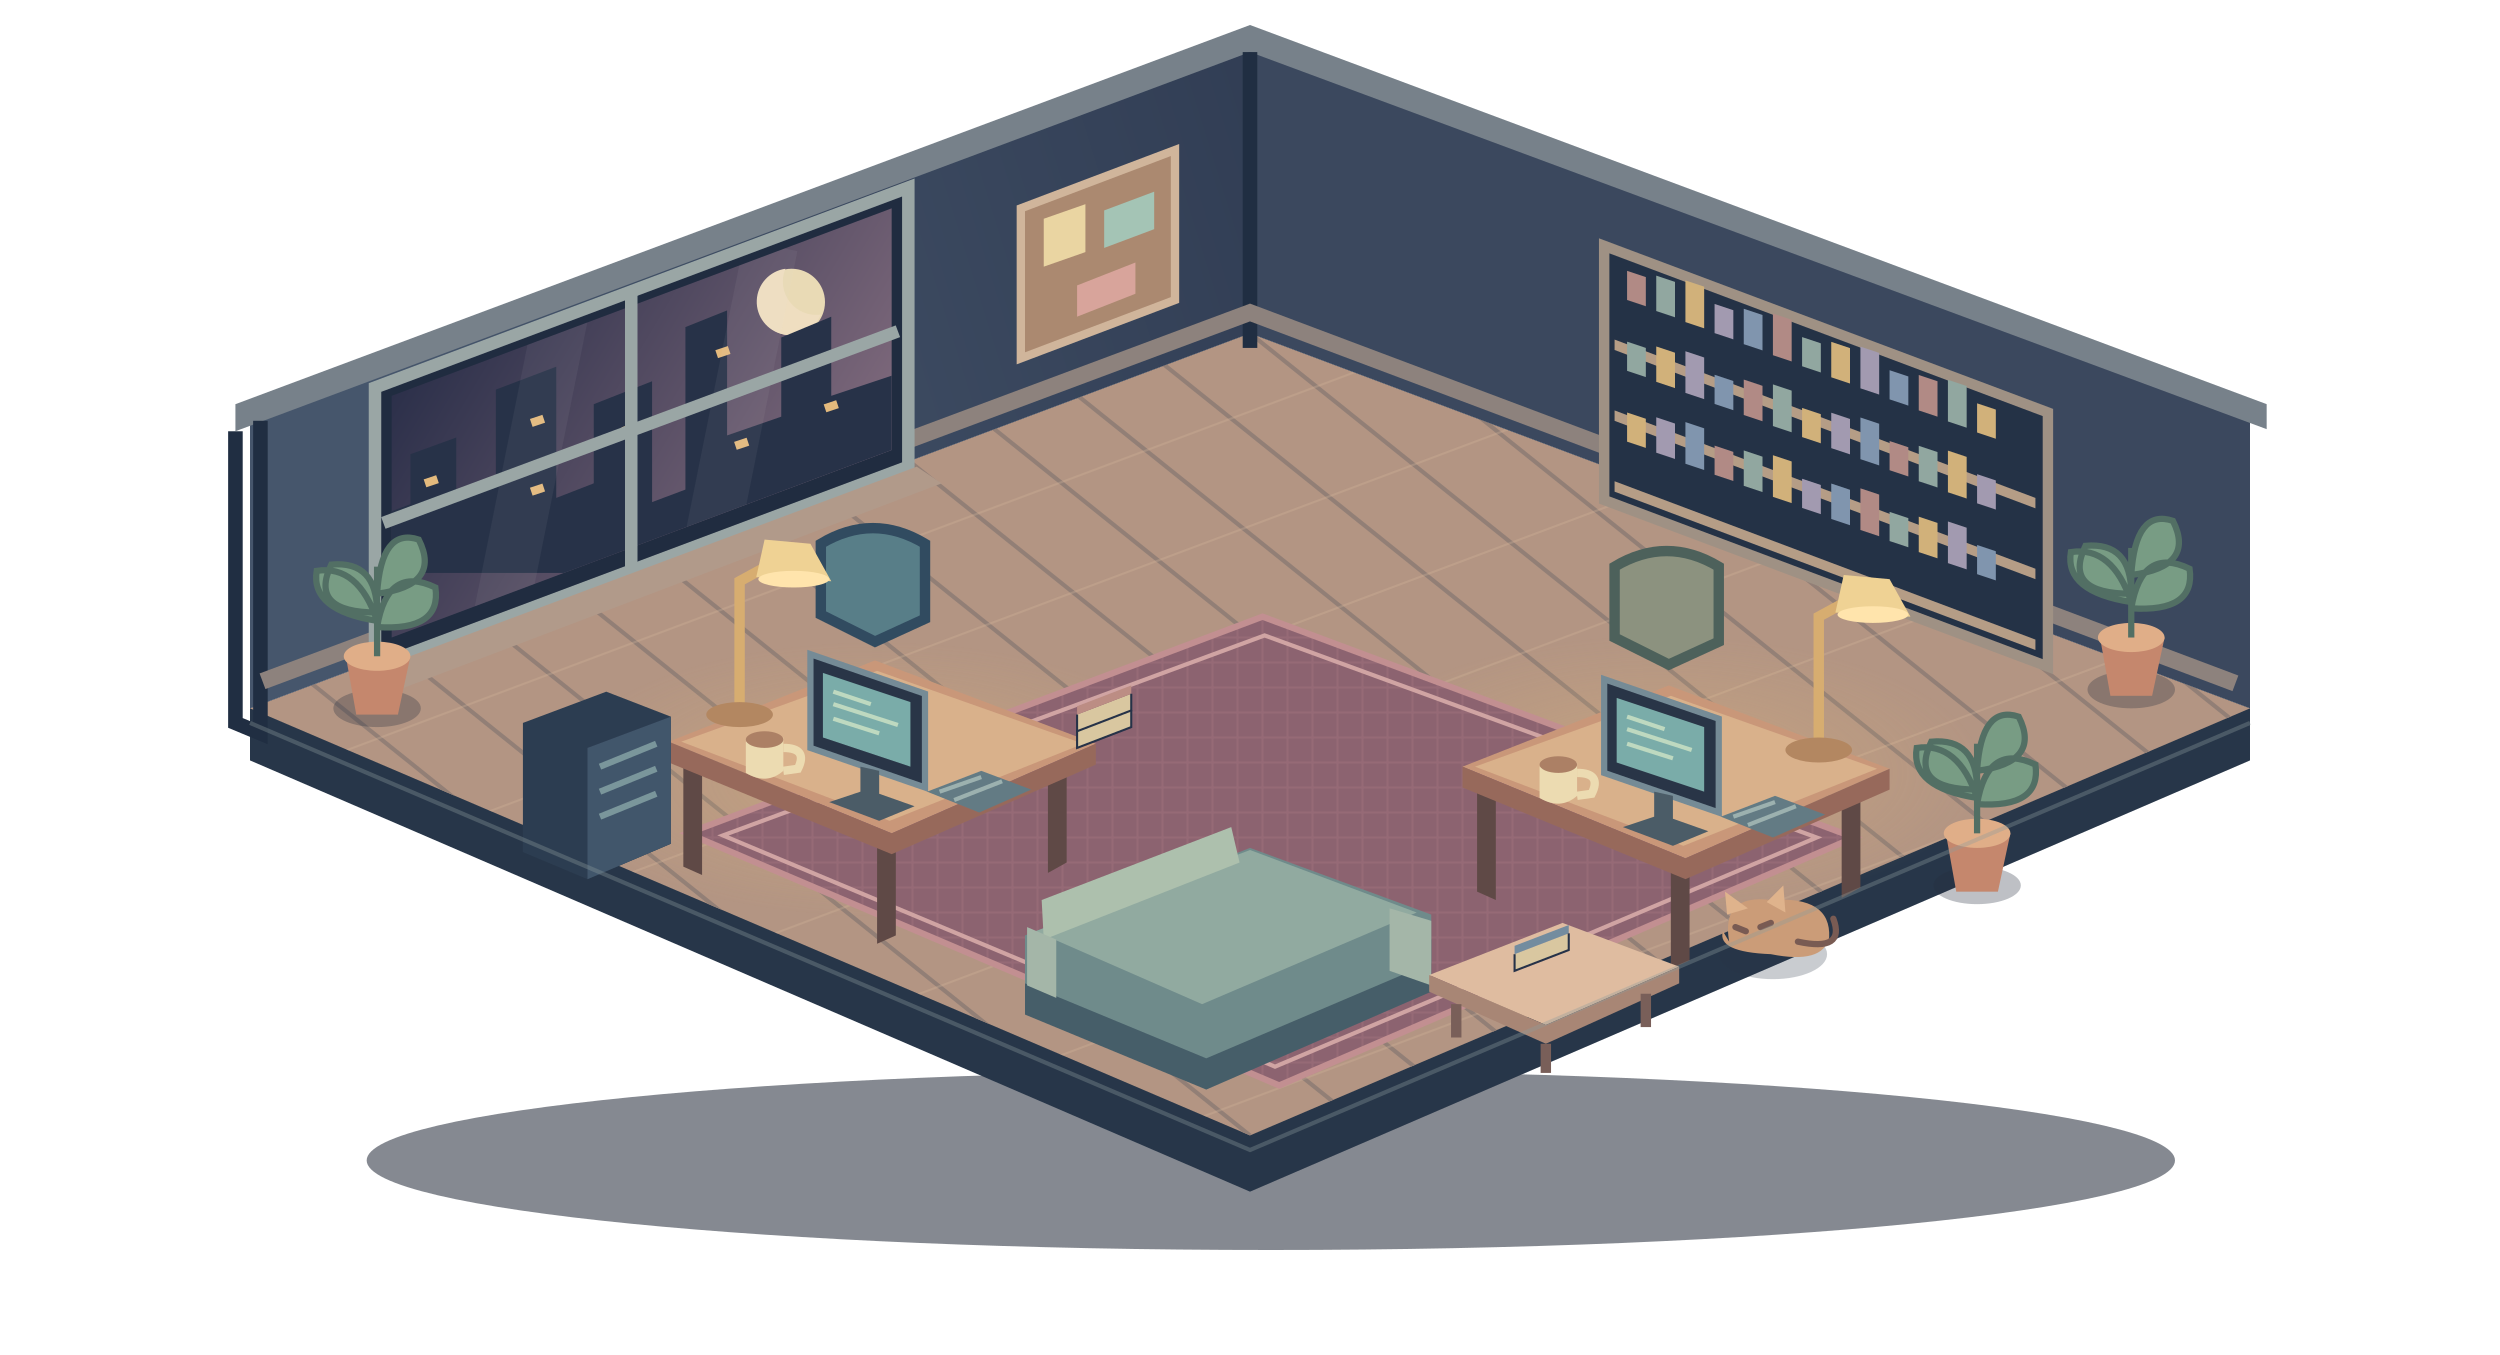
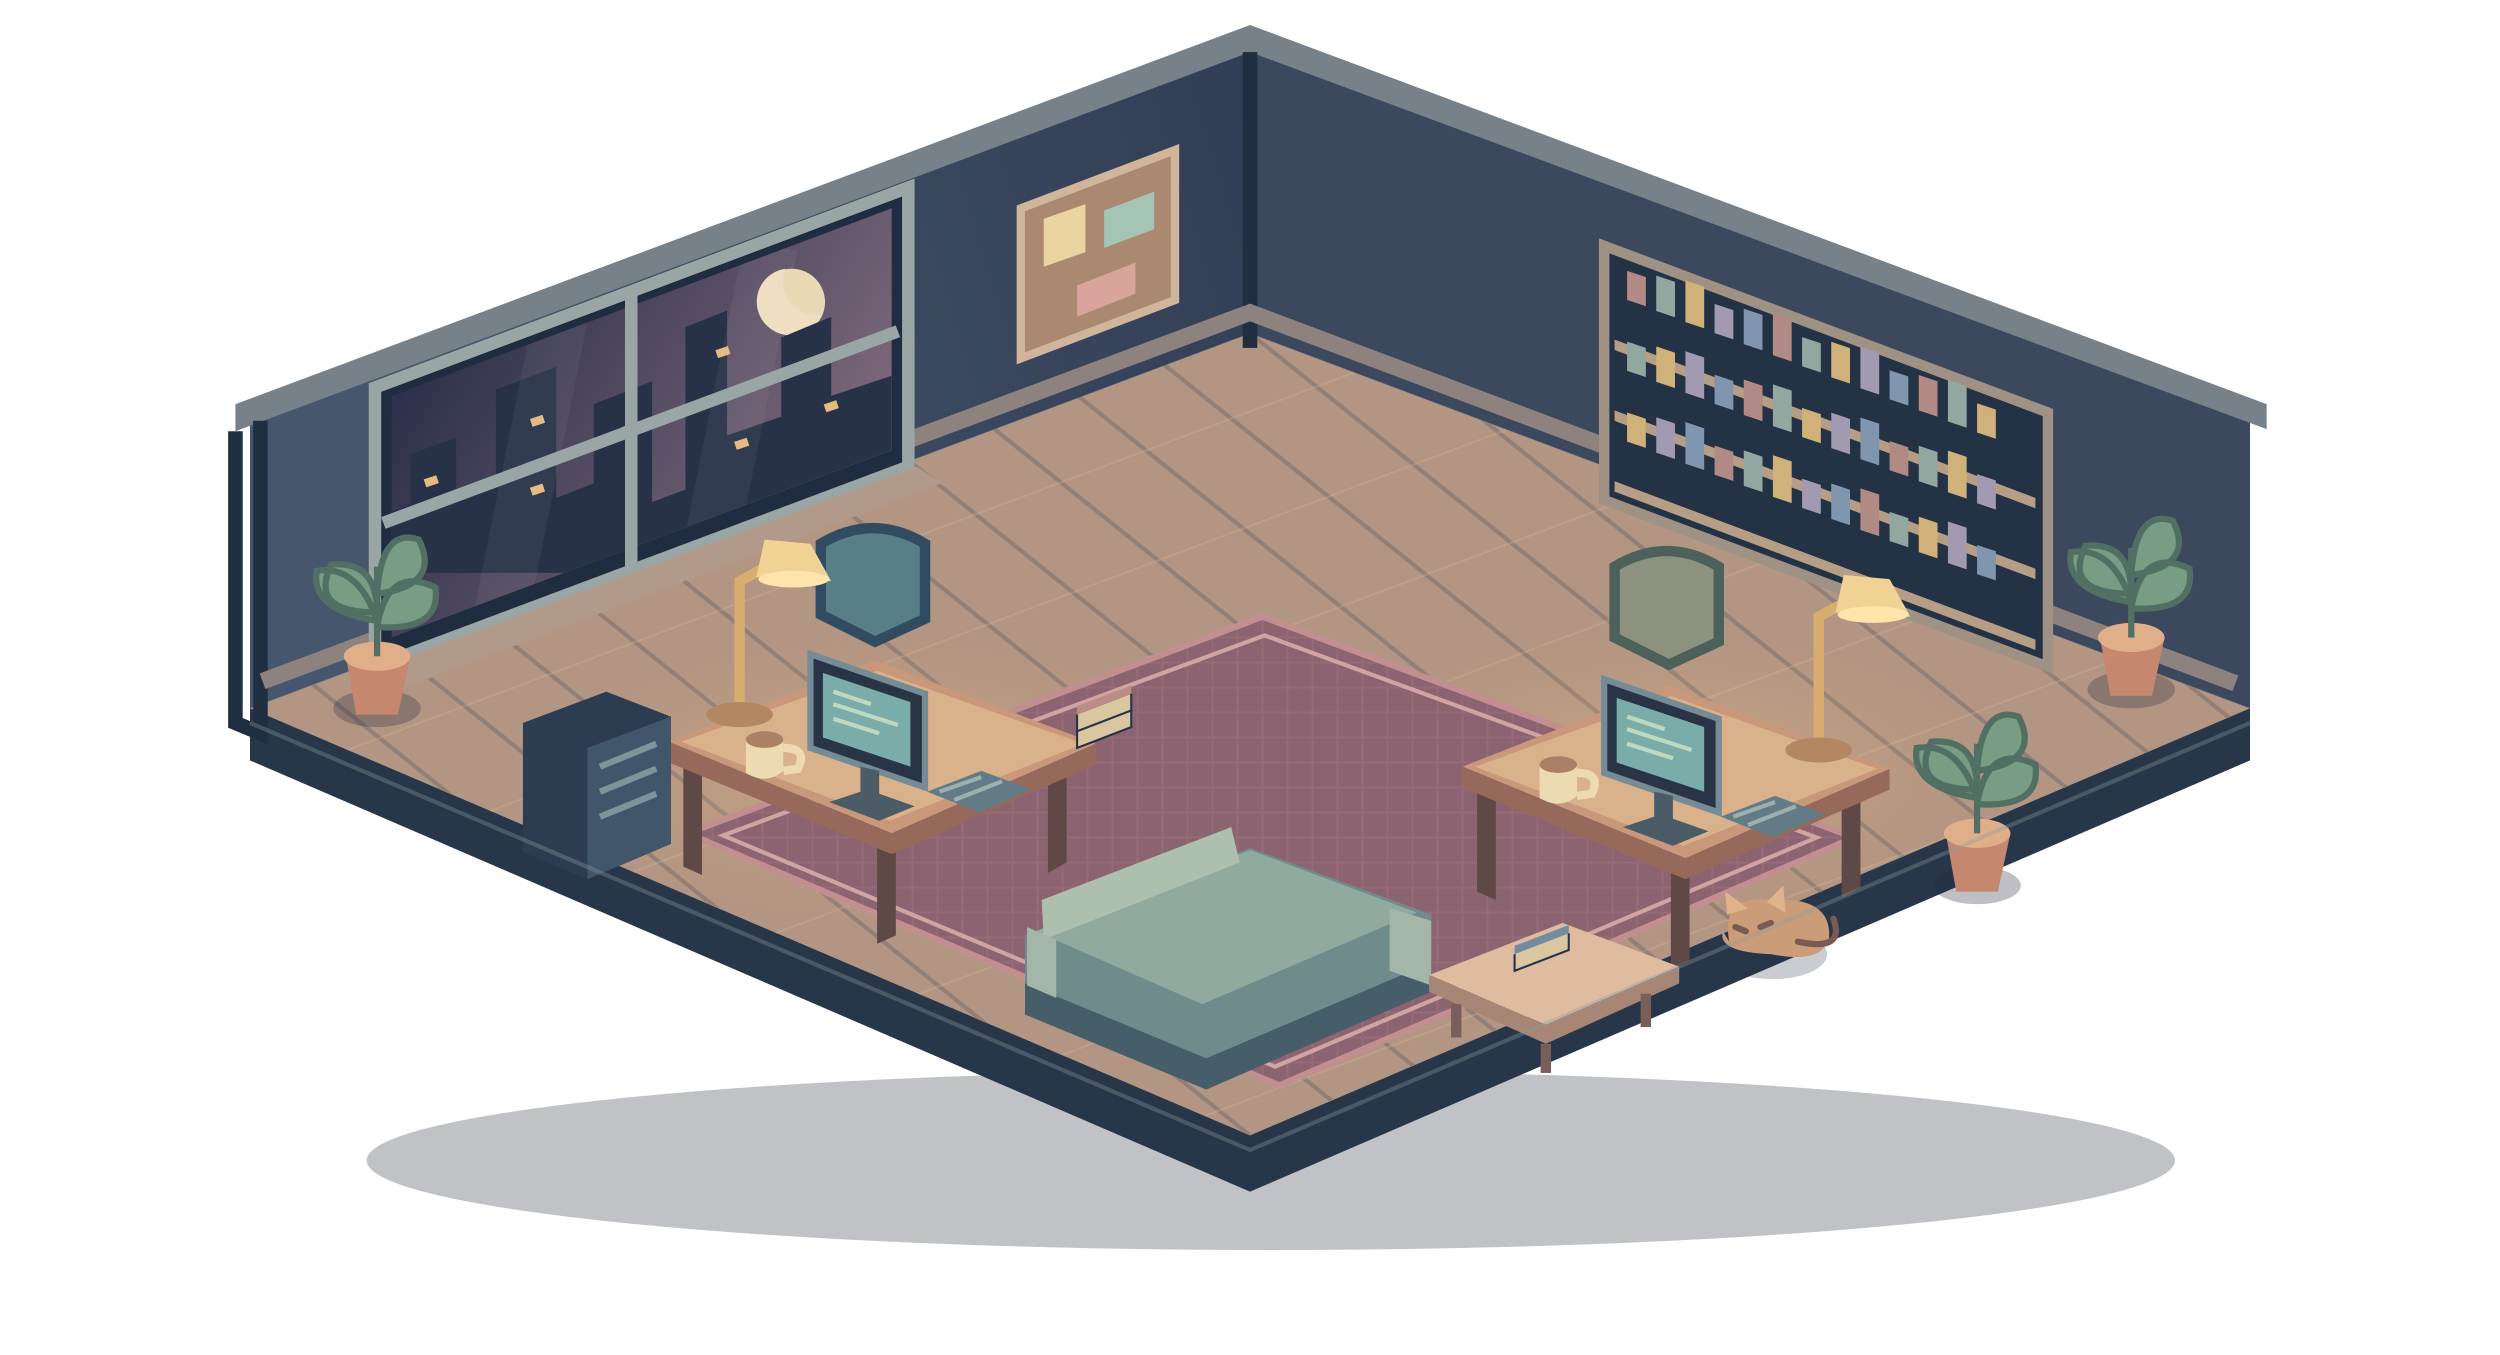
<svg xmlns="http://www.w3.org/2000/svg" viewBox="0 0 1200 650" fill="none">
  <defs>
    <linearGradient id="wall" x1="200" y1="220" x2="650" y2="80" gradientUnits="userSpaceOnUse">
      <stop stop-color="#46566c" />
      <stop offset="1" stop-color="#303c53" />
    </linearGradient>
    <linearGradient id="night" x1="200" y1="120" x2="400" y2="240" gradientUnits="userSpaceOnUse">
      <stop stop-color="#222944" />
      <stop offset="1" stop-color="#7d687b" />
    </linearGradient>
    <radialGradient id="light">
      <stop stop-color="#f4c779" stop-opacity=".27" />
      <stop offset="1" stop-color="#f4c779" stop-opacity="0" />
    </radialGradient>
    <pattern id="rug" width="12" height="12" patternUnits="userSpaceOnUse">
      <path d="M0 0h12v12H0z" fill="#8c6370" />
      <path d="M0 6h12M6 0v12" stroke="#ba8790" stroke-opacity=".22" />
    </pattern>
    <clipPath id="floor">
      <path d="m120 340 480-180 480 180-480 205z" />
    </clipPath>
    <clipPath id="window">
      <path d="m188 190 240-90v116l-240 90z" />
    </clipPath>
    <g id="plant">
      <ellipse cx="0" cy="5" rx="21" ry="9" fill="#242d3c" opacity=".3" />
      <path d="m-15-20 5 28 20 0 6-28z" fill="#c5876d" />
      <ellipse cy="-20" rx="16" ry="7" fill="#e0ae88" />
      <path d="M0-20v-43m0 22q-33 0-22-23Q0-66 0-41m0-9q2-32 20-26Q31-54 0-50m0 16q5-30 28-19Q31-32 0-34m0-3q-32-5-29-24Q-9-64 0-37" fill="#789c84" stroke="#526f64" stroke-width="3" />
    </g>
    <g id="book">
      <path d="m0 0 26-10 0 8-26 10z" fill="#d9c7a0" />
      <path d="m0-4 26-10v4L0 0z" fill="currentColor" />
      <path d="M0 0v8l26-10v-8" stroke="#263248" stroke-width="1" />
    </g>
    <g id="desk">
      <path d="m-93 15 0 50 9 4V21m175-6v48l-9 5V21M0 55v47l9-4V51" fill="#5f4946" />
      <path d="m-100 5 99-39 106 40L7 49z" fill="#c99779" />
      <path d="m-100 5 0 10L7 59l98-43V6L7 49z" fill="#97695b" />
      <path d="m-94 5 94-34 99 35L6 43z" fill="#d9b18b" />
      <path d="m-32-37 55 19v45l-55-19z" fill="#293547" stroke="#758b96" stroke-width="3" />
      <path d="m-26-28 42 14v31L-26 3z" fill="#7aaca9" />
      <path d="m-21-19 18 6m-18 0 31 10m-31-3 22 7" stroke="#bed9c0" stroke-width="2" />
      <path d="M-8 17v12l-15 5 24 9 17-7-17-6V19" fill="#4b5c67" />
      <path d="m24 29 26-10 24 9-25 11z" fill="#637b84" />
      <path d="m30 29 20-7m-13 11 23-9" stroke="#9cb1af" stroke-width="2" />
      <path d="M-63 5v15q10 6 18-1V3z" fill="#ecdbb1" />
      <ellipse cx="-54" cy="4" rx="9" ry="4" fill="#ac8065" />
      <path d="M-45 8q12 0 7 10l-7 1" stroke="#ecdbb1" stroke-width="4" />
    </g>
    <g id="lamp">
      <path d="M0 0v-62l22-12" stroke="#d7ad70" stroke-width="5" />
      <path d="m12-82 22 2 10 18-36-2z" fill="#efd294" />
      <ellipse cy="2" rx="16" ry="6" fill="#b38761" />
      <ellipse cx="26" cy="-63" rx="17" ry="4" fill="#ffe4ac" />
    </g>
  </defs>
-   <ellipse cx="610" cy="557" rx="434" ry="43" fill="#0c1423" opacity=".5" />
+   <ellipse cx="610" cy="557" rx="434" ry="43" fill="#0c1423" opacity=".26" />
  <path d="m120 340 480-180 480 180v25L600 572 120 365z" fill="#273649" />
  <path d="m120 340 480-180 480 180-480 205z" fill="#b39583" />
  <g clip-path="url(#floor)">
    <path d="m-480 160 480 385" stroke="#927f76" stroke-width="2" />
    <path d="m-420 160 480 385" stroke="#927f76" stroke-width="2" />
    <path d="m-360 160 480 385" stroke="#927f76" stroke-width="2" />
    <path d="m-300 160 480 385" stroke="#927f76" stroke-width="2" />
    <path d="m-240 160 480 385" stroke="#927f76" stroke-width="2" />
    <path d="m-180 160 480 385" stroke="#927f76" stroke-width="2" />
    <path d="m-120 160 480 385" stroke="#927f76" stroke-width="2" />
    <path d="m-60 160 480 385" stroke="#927f76" stroke-width="2" />
    <path d="m0 160 480 385" stroke="#927f76" stroke-width="2" />
    <path d="m60 160 480 385" stroke="#927f76" stroke-width="2" />
    <path d="m120 160 480 385" stroke="#927f76" stroke-width="2" />
    <path d="m180 160 480 385" stroke="#927f76" stroke-width="2" />
    <path d="m240 160 480 385" stroke="#927f76" stroke-width="2" />
    <path d="m300 160 480 385" stroke="#927f76" stroke-width="2" />
    <path d="m360 160 480 385" stroke="#927f76" stroke-width="2" />
    <path d="m420 160 480 385" stroke="#927f76" stroke-width="2" />
    <path d="m480 160 480 385" stroke="#927f76" stroke-width="2" />
    <path d="m540 160 480 385" stroke="#927f76" stroke-width="2" />
    <path d="m600 160 480 385" stroke="#927f76" stroke-width="2" />
    <path d="m660 160 480 385" stroke="#927f76" stroke-width="2" />
    <path d="m720 160 480 385" stroke="#927f76" stroke-width="2" />
    <path d="m780 160 480 385" stroke="#927f76" stroke-width="2" />
    <path d="m840 160 480 385" stroke="#927f76" stroke-width="2" />
    <path d="m900 160 480 385" stroke="#927f76" stroke-width="2" />
    <path d="m960 160 480 385" stroke="#927f76" stroke-width="2" />
    <path d="m1020 160 480 385" stroke="#927f76" stroke-width="2" />
    <path d="m1080 160 480 385" stroke="#927f76" stroke-width="2" />
    <path d="m1140 160 480 385" stroke="#927f76" stroke-width="2" />
    <path d="m1200 160 480 385" stroke="#927f76" stroke-width="2" />
    <path d="m1260 160 480 385" stroke="#927f76" stroke-width="2" />
    <path d="m100 0 1000-375" stroke="#d3b59b" stroke-opacity=".3" />
    <path d="m100 55 1000-375" stroke="#d3b59b" stroke-opacity=".3" />
    <path d="m100 110 1000-375" stroke="#d3b59b" stroke-opacity=".3" />
    <path d="m100 165 1000-375" stroke="#d3b59b" stroke-opacity=".3" />
    <path d="m100 220 1000-375" stroke="#d3b59b" stroke-opacity=".3" />
    <path d="m100 275 1000-375" stroke="#d3b59b" stroke-opacity=".3" />
    <path d="m100 330 1000-375" stroke="#d3b59b" stroke-opacity=".3" />
    <path d="m100 385 1000-375" stroke="#d3b59b" stroke-opacity=".3" />
    <path d="m100 440 1000-375" stroke="#d3b59b" stroke-opacity=".3" />
    <path d="m100 495 1000-375" stroke="#d3b59b" stroke-opacity=".3" />
    <path d="m100 550 1000-375" stroke="#d3b59b" stroke-opacity=".3" />
    <path d="m100 605 1000-375" stroke="#d3b59b" stroke-opacity=".3" />
    <path d="m100 660 1000-375" stroke="#d3b59b" stroke-opacity=".3" />
    <path d="m100 715 1000-375" stroke="#d3b59b" stroke-opacity=".3" />
    <path d="m100 770 1000-375" stroke="#d3b59b" stroke-opacity=".3" />
    <path d="m100 825 1000-375" stroke="#d3b59b" stroke-opacity=".3" />
  </g>
  <path d="m120 340 0-140 480-180v140z" fill="url(#wall)" />
  <path d="m600 20 480 180v140L600 160z" fill="#3b485e" />
  <path d="m113 194 487-182 488 182v12L600 25 113 207z" fill="#77818a" />
  <path d="M113 207v140l12 5V202m475-177v142" stroke="#202e42" stroke-width="7" />
  <path d="m126 327 474-177 473 178" stroke="#8d827d" stroke-width="8" />
  <path d="m180 186 256-96v134l-256 96z" fill="#202c40" stroke="#9aa6a5" stroke-width="6" />
  <g clip-path="url(#window)">
    <path d="m188 190 240-90v116l-240 90z" fill="url(#night)" />
    <circle cx="380" cy="145" r="16" fill="#e9dab5" />
    <path d="M377 129a16 16 0 0 0 17 22 16 16 0 1 1-17-22" fill="#efdec0" />
    <path d="m181 277 0-29 16-6 0-24 22-8 0 26 19-7 0-42 29-11v63l18-7v-38l28-11v58l16-6v-78l20-8v60l26-9v-38l24-10v38l39-13v98H180z" fill="#273248" />
    <path d="m204 232 6-2m45-27 6-2m38 6 6-2m39-35 6-2m46 28 6-2m-49 20 6-2m-104 24 6-2" stroke="#e4ba7d" stroke-width="4" />
    <path d="m270 148-30 149m130-179-30 149" stroke="#dce1dd" stroke-opacity=".06" stroke-width="26" />
  </g>
  <path d="m303 141 0 133M184 251l247-92" stroke="#9aa6a5" stroke-width="6" />
  <path d="m170 325 270-101 12 8-271 103z" fill="#b19a8a" />
  <path d="m770 118 213 80v122l-213-80z" fill="#243246" stroke="#9f9184" stroke-width="5" />
  <path d="m775 163 202 76v5l-202-76z" fill="#b59d86" />
  <path d="m781 130.0 9 3v14l-9-3z" fill="#b18a85" />
  <path d="m795 132.3 9 3v17l-9-3z" fill="#91a7a0" />
  <path d="m809 134.6 9 3v20l-9-3z" fill="#d1b17a" />
  <path d="m823 145.9 9 3v14l-9-3z" fill="#a29ab0" />
  <path d="m837 148.2 9 3v17l-9-3z" fill="#8095ae" />
  <path d="m851 150.5 9 3v20l-9-3z" fill="#b18a85" />
  <path d="m865 161.8 9 3v14l-9-3z" fill="#91a7a0" />
  <path d="m879 164.1 9 3v17l-9-3z" fill="#d1b17a" />
  <path d="m893 166.4 9 3v20l-9-3z" fill="#a29ab0" />
  <path d="m907 177.7 9 3v14l-9-3z" fill="#8095ae" />
  <path d="m921 180.0 9 3v17l-9-3z" fill="#b18a85" />
  <path d="m935 182.3 9 3v20l-9-3z" fill="#91a7a0" />
  <path d="m949 193.6 9 3v14l-9-3z" fill="#d1b17a" />
  <path d="m775 197 202 76v5l-202-76z" fill="#b59d86" />
  <path d="m781 164.0 9 3v14l-9-3z" fill="#91a7a0" />
  <path d="m795 166.3 9 3v17l-9-3z" fill="#d1b17a" />
  <path d="m809 168.6 9 3v20l-9-3z" fill="#a29ab0" />
  <path d="m823 179.9 9 3v14l-9-3z" fill="#8095ae" />
  <path d="m837 182.2 9 3v17l-9-3z" fill="#b18a85" />
  <path d="m851 184.5 9 3v20l-9-3z" fill="#91a7a0" />
  <path d="m865 195.8 9 3v14l-9-3z" fill="#d1b17a" />
  <path d="m879 198.1 9 3v17l-9-3z" fill="#a29ab0" />
  <path d="m893 200.4 9 3v20l-9-3z" fill="#8095ae" />
  <path d="m907 211.7 9 3v14l-9-3z" fill="#b18a85" />
  <path d="m921 214.0 9 3v17l-9-3z" fill="#91a7a0" />
  <path d="m935 216.3 9 3v20l-9-3z" fill="#d1b17a" />
  <path d="m949 227.6 9 3v14l-9-3z" fill="#a29ab0" />
  <path d="m775 231 202 76v5l-202-76z" fill="#b59d86" />
  <path d="m781 198.0 9 3v14l-9-3z" fill="#d1b17a" />
  <path d="m795 200.3 9 3v17l-9-3z" fill="#a29ab0" />
  <path d="m809 202.6 9 3v20l-9-3z" fill="#8095ae" />
  <path d="m823 213.9 9 3v14l-9-3z" fill="#b18a85" />
  <path d="m837 216.2 9 3v17l-9-3z" fill="#91a7a0" />
  <path d="m851 218.5 9 3v20l-9-3z" fill="#d1b17a" />
  <path d="m865 229.8 9 3v14l-9-3z" fill="#a29ab0" />
  <path d="m879 232.1 9 3v17l-9-3z" fill="#8095ae" />
  <path d="m893 234.4 9 3v20l-9-3z" fill="#b18a85" />
  <path d="m907 245.7 9 3v14l-9-3z" fill="#91a7a0" />
  <path d="m921 248.0 9 3v17l-9-3z" fill="#d1b17a" />
  <path d="m935 250.3 9 3v20l-9-3z" fill="#a29ab0" />
  <path d="m949 261.6 9 3v14l-9-3z" fill="#8095ae" />
  <path d="m490 100 74-28v72l-74 28z" fill="#ab8970" stroke="#d0b59b" stroke-width="4" />
  <path d="m501 105 20-7v23l-20 7z" fill="#ead5a2" />
  <path d="m530 101 24-9v18l-24 9z" fill="#a4c4b5" />
  <path d="m517 137 28-11v15l-28 11z" fill="#d8a49b" />
  <ellipse cx="421" cy="374" rx="155" ry="66" fill="url(#light)" />
  <ellipse cx="797" cy="371" rx="155" ry="66" fill="url(#light)" />
  <path d="m330 400 276-104 284 106-276 119z" fill="url(#rug)" stroke="#c28f91" stroke-width="3" />
  <path d="m347 401 260-96 265 97-260 110z" stroke="#d0a4a3" stroke-width="2" />
  <path d="m394 295 0-34q25-15 50 0v36l-24 11z" fill="#587e88" stroke="#314b60" stroke-width="5" />
  <path d="m775 306 0-34q25-15 50 0v36l-24 11z" fill="#8c927f" stroke="#4d615b" stroke-width="5" />
  <use href="#desk" x="421" y="351" />
  <use href="#desk" x="802" y="363" />
  <use href="#lamp" x="355" y="341" />
  <use href="#lamp" x="873" y="358" />
  <g transform="translate(517 351)" color="#a6b7ab">
    <use href="#book" />
    <use href="#book" y="-8" color="#bc8d84" />
  </g>
  <path d="m492 461 108-42 87 32v25l-108 47-87-36z" fill="#465e69" />
  <path d="m492 449 108-42 87 32v23l-108 46-87-36z" fill="#6f8b8b" />
  <path d="m497 447 103-39 80 30-103 44z" fill="#91aaa0" />
  <path d="m500 432 91-35 4 17-94 37z" fill="#adc0ad" />
  <path d="m493 445 14 6v28l-14-6zm174-9 20 6v31l-20-7z" fill="#a4b6a8" />
  <path d="m686 468 64-25 56 21-64 28z" fill="#dfbca0" />
  <path d="M686 468v8l56 25 64-29v-8l-64 28z" fill="#a88675" />
  <path d="M699 482v16m91-21v16m-48 8v14" stroke="#795f59" stroke-width="5" />
  <g transform="translate(727 458)" color="#738c9f">
    <use href="#book" />
  </g>
  <ellipse cx="851" cy="458" rx="26" ry="12" fill="#273343" opacity=".25" />
  <path d="M830 452q-4-23 20-20 29-2 28 18-3 13-28 8-26-1-23-11" fill="#cb9c78" />
  <path d="m829 439-1-11 11 8m9-3 8-8 1 13" fill="#dfb38c" />
  <path d="m833 445 5 2m7-2 5-2m13 9q23 5 17-11" stroke="#795b53" stroke-width="3" stroke-linecap="round" />
  <use href="#plant" x="181" y="335" />
  <use href="#plant" x="1023" y="326" />
  <use href="#plant" x="949" y="420" />
  <path d="m251 347 40-15 31 12v61l-40 17-31-13z" fill="#2c3d51" />
  <path d="m282 359 40-15v61l-40 17z" fill="#41566b" />
  <path d="m288 368 27-11m-27 23 27-11m-27 23 27-11" stroke="#7a969b" stroke-width="3" />
  <path d="m120 347 480 205 480-205" stroke="#8c9c9c" stroke-opacity=".35" stroke-width="2" />
</svg>
